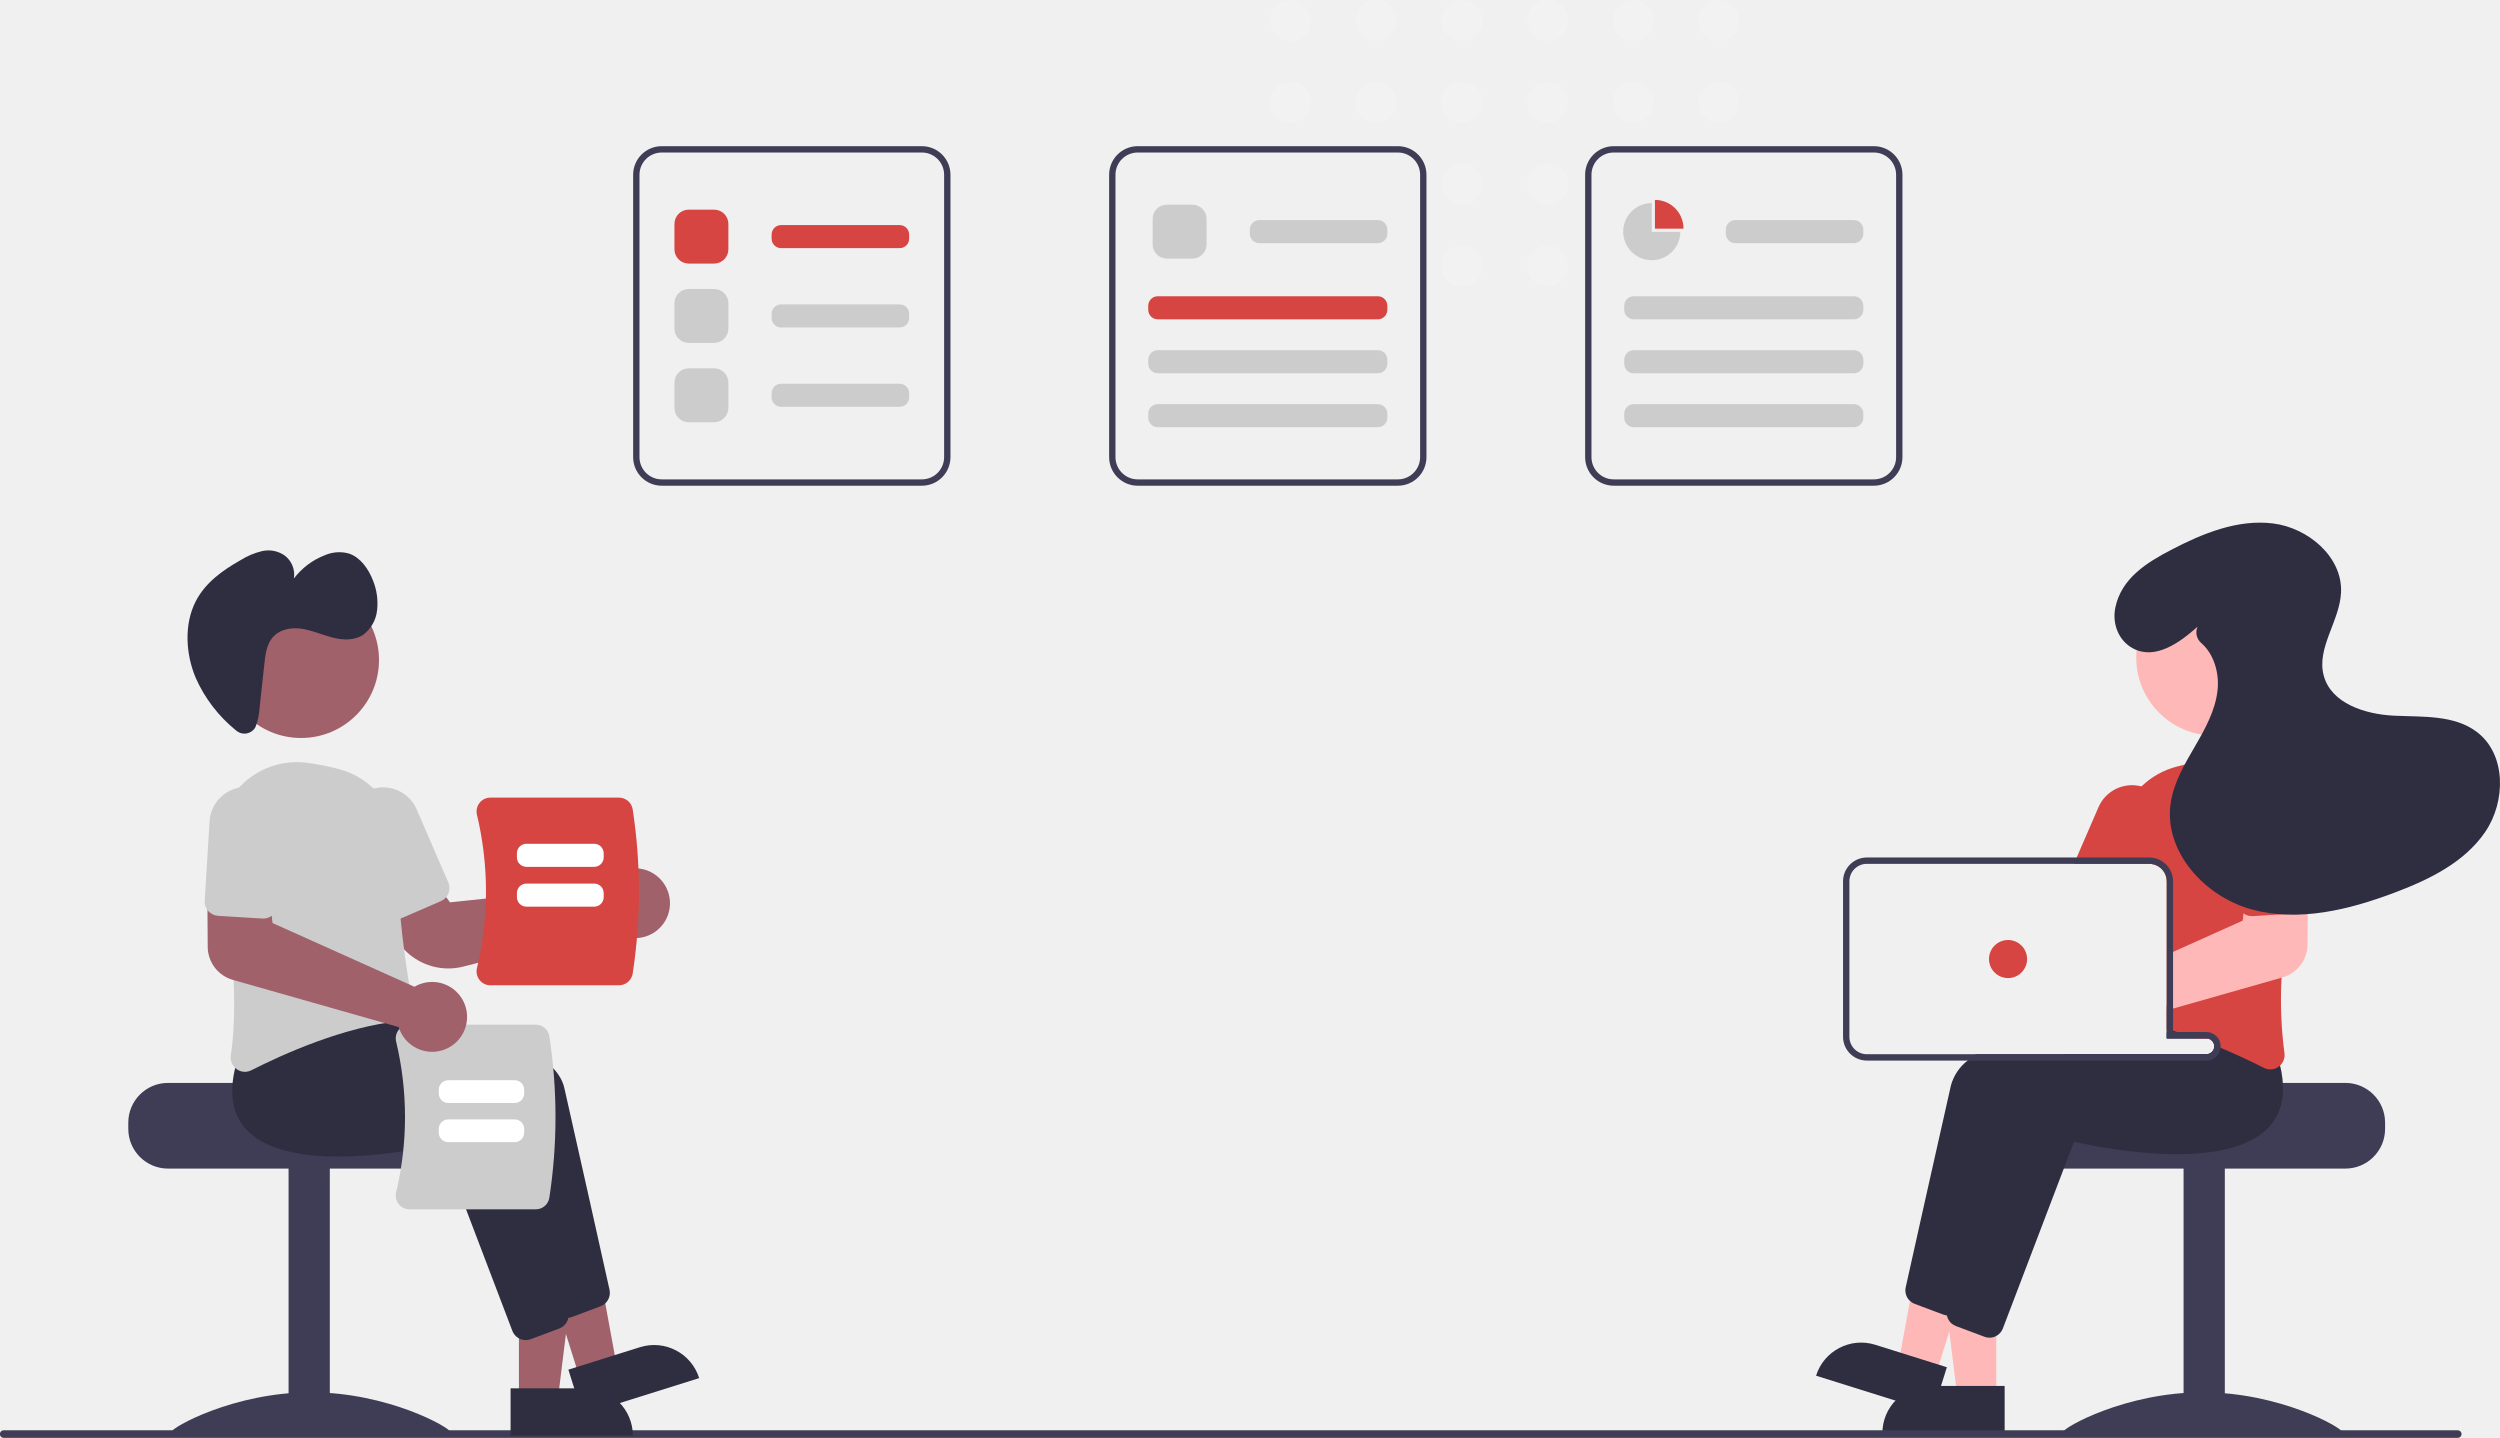
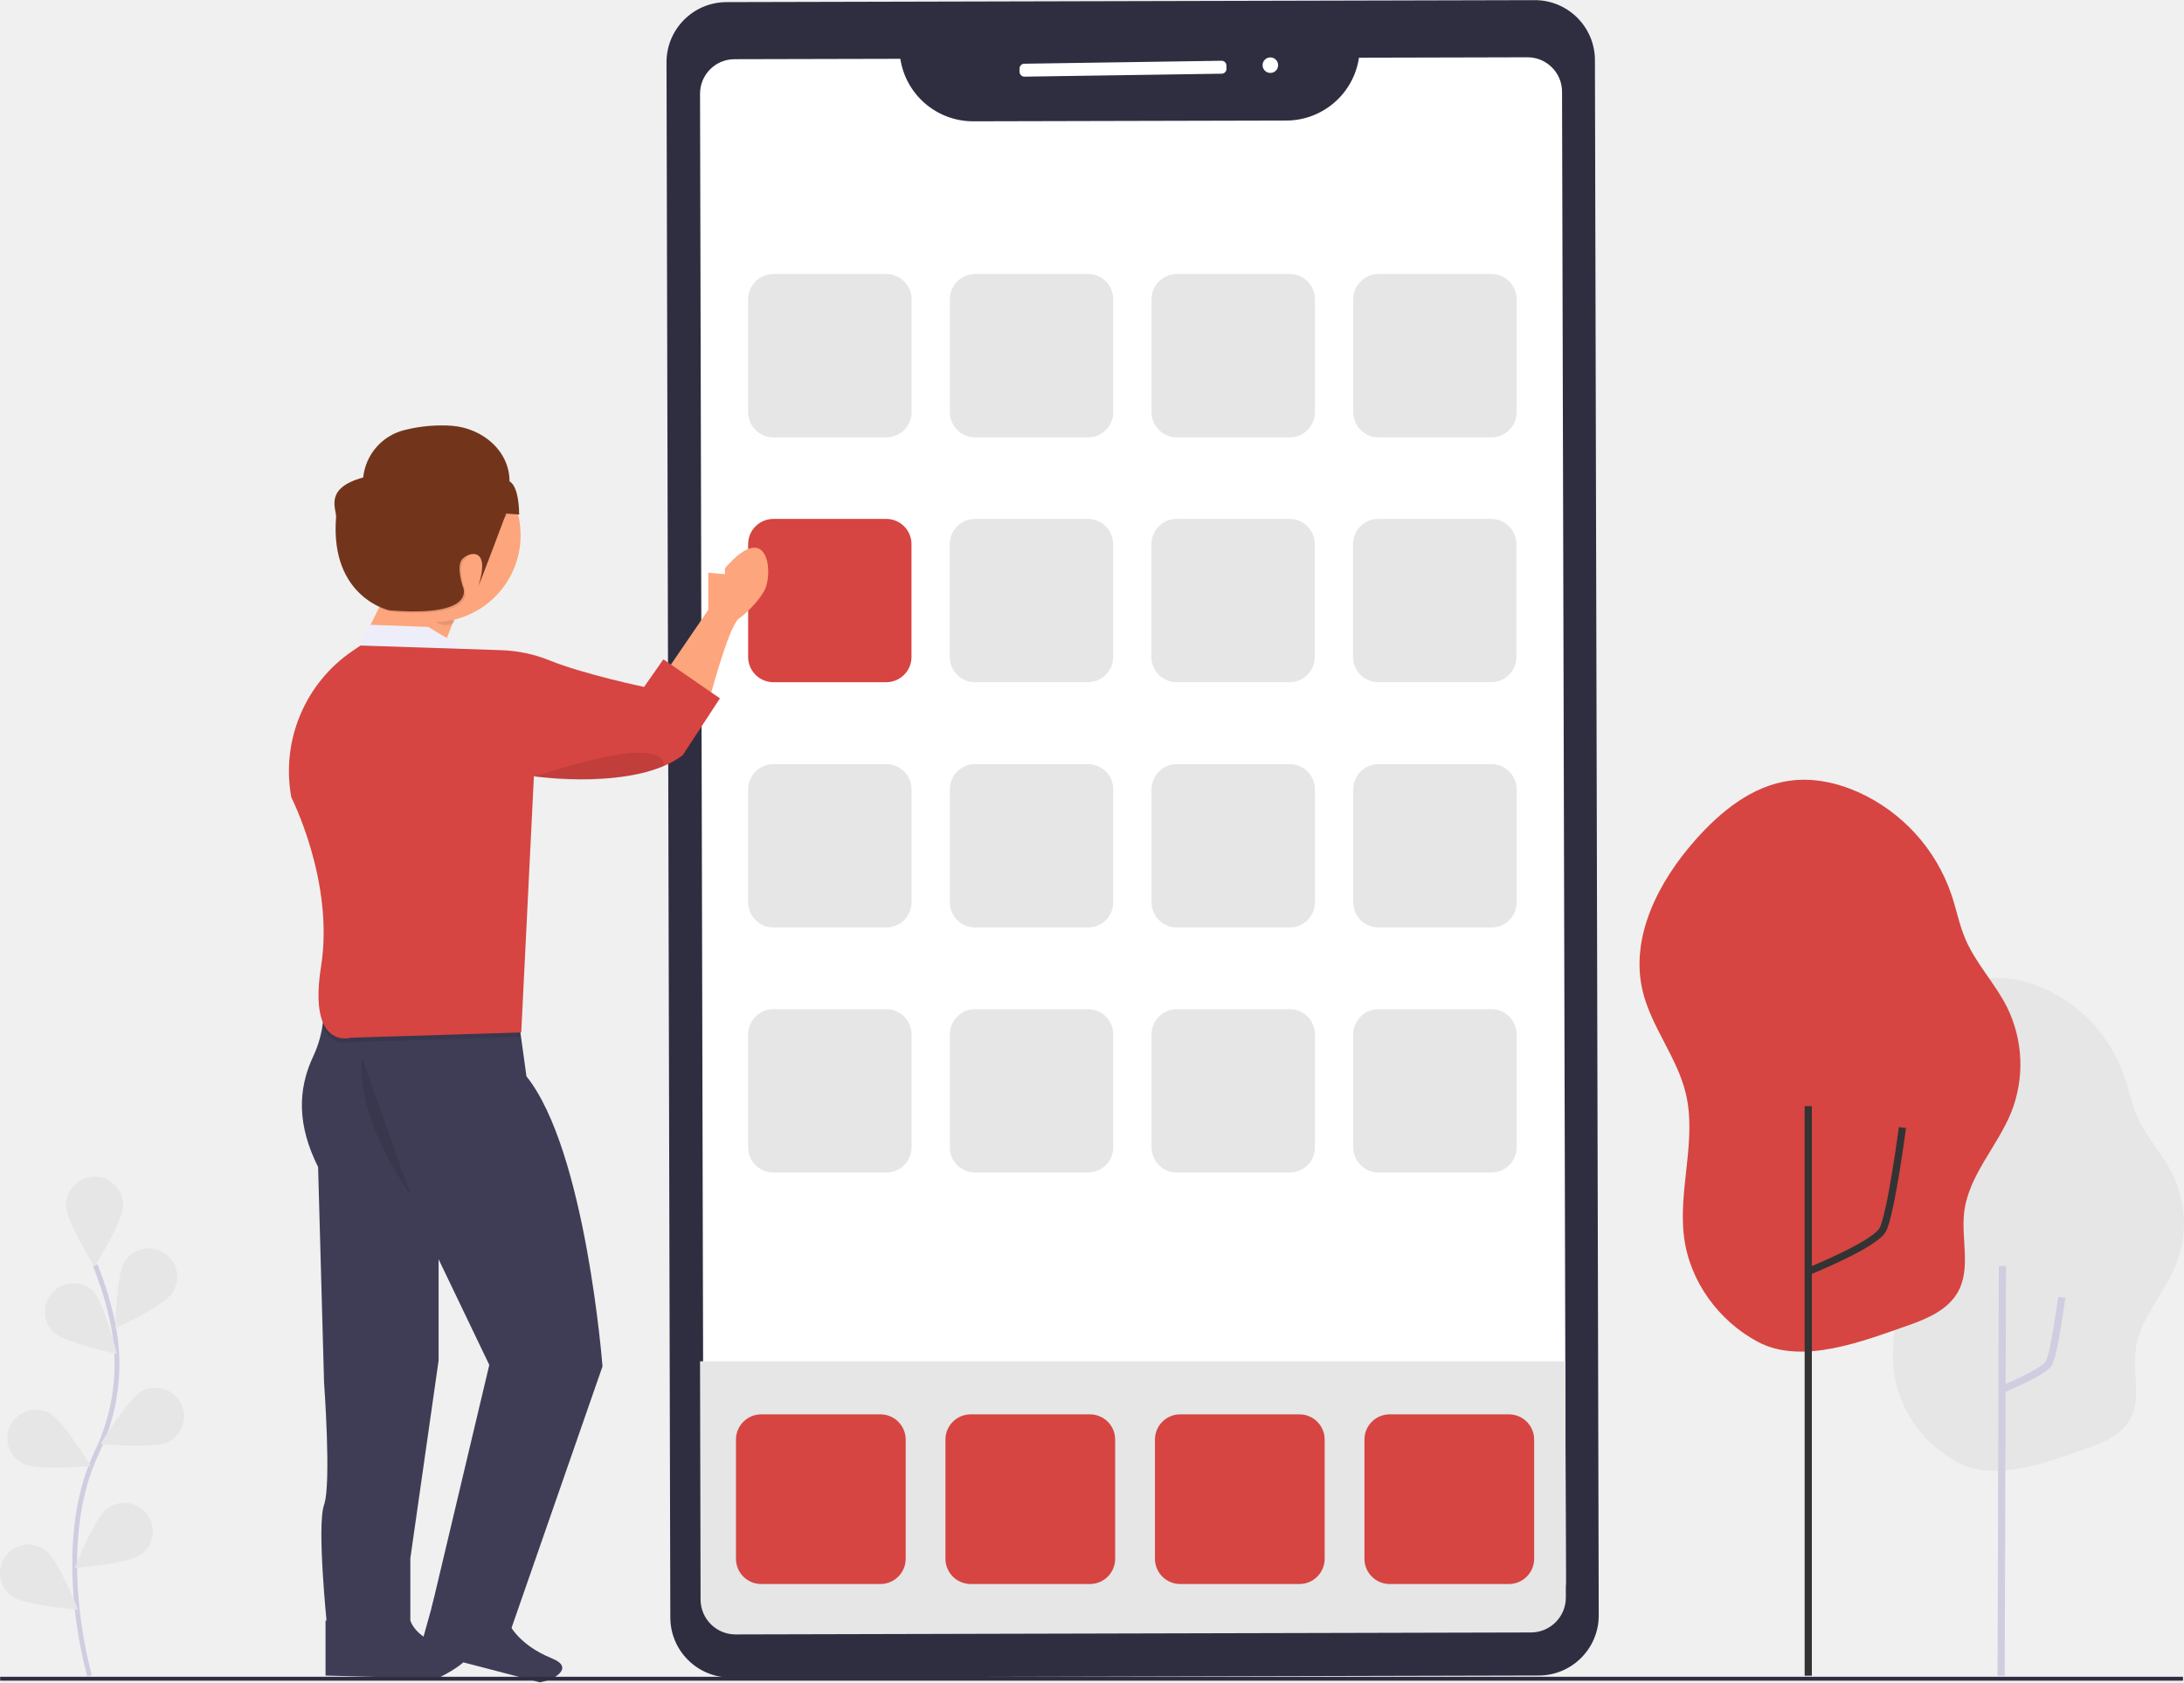
- <svg xmlns="http://www.w3.org/2000/svg" id="bf042621-51ff-4860-a13c-709397cb72f6" data-name="Layer 1" width="787.827" height="453.112" viewBox="0 0 787.827 453.112">
-   <circle cx="406.691" cy="6.467" r="6.467" fill="#f2f2f2" />
-   <circle cx="406.691" cy="32.24" r="6.467" fill="#f2f2f2" />
-   <circle cx="433.691" cy="6.467" r="6.467" fill="#f2f2f2" />
-   <circle cx="433.691" cy="32.24" r="6.467" fill="#f2f2f2" />
-   <circle cx="460.691" cy="6.467" r="6.467" fill="#f2f2f2" />
-   <circle cx="460.691" cy="32.24" r="6.467" fill="#f2f2f2" />
-   <circle cx="460.691" cy="58.013" r="6.467" fill="#f2f2f2" />
-   <circle cx="460.691" cy="83.787" r="6.467" fill="#f2f2f2" />
-   <circle cx="487.691" cy="6.467" r="6.467" fill="#f2f2f2" />
-   <circle cx="487.691" cy="32.24" r="6.467" fill="#f2f2f2" />
-   <circle cx="487.691" cy="58.013" r="6.467" fill="#f2f2f2" />
-   <circle cx="487.691" cy="83.787" r="6.467" fill="#f2f2f2" />
-   <circle cx="514.691" cy="6.467" r="6.467" fill="#f2f2f2" />
-   <circle cx="514.691" cy="32.24" r="6.467" fill="#f2f2f2" />
-   <circle cx="541.691" cy="6.467" r="6.467" fill="#f2f2f2" />
-   <circle cx="541.691" cy="32.24" r="6.467" fill="#f2f2f2" />
-   <path d="M945.2,564.702H897.191c0,1.38-49.48,2.5-49.48,2.5a12.86,12.86,0,0,0-2.11,2,12.41,12.41,0,0,0-2.9,8v2a12.505,12.505,0,0,0,12.5,12.5h90a12.511,12.511,0,0,0,12.5-12.5v-2A12.517,12.517,0,0,0,945.2,564.702Z" transform="translate(-206.0863 -223.444)" fill="#3f3d56" />
-   <rect x="688.109" y="367.762" width="13" height="84" fill="#3f3d56" />
-   <path d="M944.196,674.749c0,1.405-19.699.543-44,.543s-44,.861-44-.543,19.699-12.543,44-12.543S944.196,673.345,944.196,674.749Z" transform="translate(-206.0863 -223.444)" fill="#3f3d56" />
-   <polygon points="629.1 440.257 616.84 440.256 611.007 392.968 629.102 392.969 629.1 440.257" fill="#ffb8b8" />
-   <path d="M608.083,436.753h23.644a0,0,0,0,1,0,0v14.887a0,0,0,0,1,0,0H593.196a0,0,0,0,1,0,0v0A14.887,14.887,0,0,1,608.083,436.753Z" fill="#2f2e41" />
-   <polygon points="609.962 433.414 598.265 429.743 606.857 382.878 624.121 388.296 609.962 433.414" fill="#ffb8b8" />
-   <path d="M794.615,648.193h23.644a0,0,0,0,1,0,0v14.887a0,0,0,0,1,0,0H779.728a0,0,0,0,1,0,0v0A14.887,14.887,0,0,1,794.615,648.193Z" transform="translate(26.87877 -432.5975) rotate(17.42262)" fill="#2f2e41" />
-   <path d="M912.367,556.505a37.871,37.871,0,0,0-1.52-7.02l-2.29-2.88-5.96-7.48-.26.01c-.44.02-2.271.12-5.1.34h-.03c-1.75.14-3.89.32-6.32.55-.64.07-1.31.13-2,.2v10.44h12.5a2.504,2.504,0,0,1,2.48,2.18c.01.11.02.21.02.32a2.501,2.501,0,0,1-2.5,2.5h-72.6a28.406,28.406,0,0,0-2.66,2,14.882,14.882,0,0,0-5.25,7.86c-4.24,18.64-11.97,53.4-14.25,63.61a4.538,4.538,0,0,0,1.35,4.28,4.436,4.436,0,0,0,1.47.91l9.02,3.38a4.793,4.793,0,0,0,1.15.27c.05,0,.09.01.14.01a2.614,2.614,0,0,0,.28.01,4.532,4.532,0,0,0,4.21-2.9l7.12-18.68,10.97-28.8,4.34-11.39c5.03,1.18,47.23,10.52,61.36-4.53a16.068,16.068,0,0,0,3.24-5.11A20.802,20.802,0,0,0,912.367,556.505Z" transform="translate(-206.0863 -223.444)" fill="#2f2e41" />
-   <path d="M924.607,559.225c-.22-.89-.47-1.81-.76-2.74l-8.25-10.36-.26.01c-.521.03-2.99.16-6.78.47-4.3.36-10.31.94-17.06,1.85-.2.02-.41.05-.61.08-.66.09-1.33.18-2,.28v1.85h12.5a2.504,2.504,0,0,1,2.48,2.18c.01.11.02.21.02.32a2.501,2.501,0,0,1-2.5,2.5H857.207c-1.93.63-3.79,1.29-5.57,2-9.34,3.7-16.33,8.55-17.76,14.86-.48,2.12-1.01,4.45-1.57,6.93-2.08,9.22-4.61,20.51-6.9,30.77v.01c-.47,2.12-.94,4.18-1.39,6.18-1.91,8.6-3.53,15.89-4.39,19.72-.02.11-.04.21-.06.32v.02a4.667,4.667,0,0,0,.28,2.29l.01.01v.01a4.43,4.43,0,0,0,1.3,1.79,4.593,4.593,0,0,0,1.29.75l9.02,3.38a4.58,4.58,0,0,0,1.57.29,4.435,4.435,0,0,0,2.15-.55,4.501,4.501,0,0,0,2.06-2.35l19.42-50.96,3.01-7.91c5.03,1.18,47.23,10.51,61.36-4.53a16.891,16.891,0,0,0,4.48-11.07A29.686,29.686,0,0,0,924.607,559.225Z" transform="translate(-206.0863 -223.444)" fill="#2f2e41" />
-   <path d="M923.497,471.005c-.16-.19-.33-.38-.51-.56a24.472,24.472,0,0,0-20.97-7.39,79.362,79.362,0,0,0-9.91,1.95,24.981,24.981,0,0,0-11.18,6.27,24.414,24.414,0,0,0-7.41,18.2c.04,1.37.05,2.77.03,4.19,0,.66-.01,1.33-.02,2h9.86a5.32,5.32,0,0,1,1.27.15,5.511,5.511,0,0,1,4.23,5.35v46.52c.67.19,1.34.38,2,.58.21.07.41.13.61.19.23.07.46.14.68.21q3.045.945,5.95,2h3.26a2.504,2.504,0,0,1,2.48,2.18c.68.27,1.34.54,1.99.81,2.31.96,4.5,1.92,6.51,2.85,2.71,1.24,5.12,2.42,7.14,3.45a4.587,4.587,0,0,0,2.05.5,4.404,4.404,0,0,0,2.6-.86,5.531,5.531,0,0,0,.45-.37,4.505,4.505,0,0,0,1.37-3.98,128.087,128.087,0,0,1-.9-23.7c.28-6.65.88-13.47,1.66-20.06.42-3.57.89-7.07,1.38-10.44.47-3.22.97-6.31,1.46-9.23A24.607,24.607,0,0,0,923.497,471.005Z" transform="translate(-206.0863 -223.444)" fill="#d64541" />
-   <path d="M882.507,471.825a11.859,11.859,0,0,0-1.58-.55,11.499,11.499,0,0,0-13.54,6.53l-6.87,15.86-.86,2h23.73a5.32,5.32,0,0,1,1.27.15l.8-1.85,3.04-7.02A11.512,11.512,0,0,0,882.507,471.825Z" transform="translate(-206.0863 -223.444)" fill="#d64541" />
-   <circle cx="697.756" cy="207.242" r="24.561" fill="#ffb8b8" />
-   <path d="M928.117,501.045l-14.02.38-1.02,9.85-.23,2.28-21.96,9.86-2,.9v17.53l2-.57,6.32-1.8h.03l27.84-7.93.32-.09a10.879,10.879,0,0,0,7.86-10.35l.07-11.63.06-8.57Z" transform="translate(-206.0863 -223.444)" fill="#ffb8b8" />
-   <path d="M932.677,481.565a11.502,11.502,0,0,0-22.96,1.41l1.53,24.96a4.486,4.486,0,0,0,1.83,3.34,4.435,4.435,0,0,0,2.94.87l10.72-.66,3.25-.2a4.385,4.385,0,0,0,3.1-1.51,3.137,3.137,0,0,0,.24-.3,4.469,4.469,0,0,0,.88-2.96Z" transform="translate(-206.0863 -223.444)" fill="#d64541" />
-   <path d="M892.177,548.665h-1.29v-.13c-.66.09-1.33.18-2,.28v1.85h9.24Q895.217,549.615,892.177,548.665Zm0,0h-1.29v-.13c-.66.09-1.33.18-2,.28v1.85h9.24Q895.217,549.615,892.177,548.665Zm9.21,0h-10.5v-47.5a7.511,7.511,0,0,0-5.43-7.2,7.051,7.051,0,0,0-2.07-.3h-89a7.509,7.509,0,0,0-7.5,7.5v49a7.503,7.503,0,0,0,7.5,7.5h107a4.505,4.505,0,0,0,4.47-4.01,3.903,3.903,0,0,0,.03-.49A4.507,4.507,0,0,0,901.387,548.665Zm2.5,4.5a2.501,2.501,0,0,1-2.5,2.5h-107a5.503,5.503,0,0,1-5.5-5.5v-49a5.503,5.503,0,0,1,5.5-5.5h89a5.32,5.32,0,0,1,1.27.15,5.511,5.511,0,0,1,4.23,5.35v49.5h12.5a2.504,2.504,0,0,1,2.48,2.18C903.877,552.955,903.887,553.055,903.887,553.165Zm-11.71-4.5h-1.29v-.13c-.66.09-1.33.18-2,.28v1.85h9.24Q895.217,549.615,892.177,548.665Z" transform="translate(-206.0863 -223.444)" fill="#3f3d56" />
-   <circle cx="632.797" cy="302.223" r="6" fill="#d64541" />
-   <path d="M898.598,420.943c-5.705,5.096-13.354,10.566-20.339,6.833-4.587-2.452-6.629-7.828-5.558-12.917,1.926-9.152,9.838-14.097,17.499-18.095,9.959-5.197,20.949-9.729,32.1-8.378s22.047,10.566,21.521,21.787c-.423,9.024-7.792,17.442-5.459,26.169,2.348,8.783,13.008,12.184,22.089,12.631s19.077-.327,26.28,5.219c9.189,7.076,9.042,21.872,2.5,31.449s-17.588,14.966-28.439,19.063c-14.376,5.428-30.177,9.349-45.017,5.359s-27.83-18.227-25.654-33.439c.919-6.425,4.3-12.193,7.562-17.805s6.544-11.463,7.229-17.917c.571-5.379-1.138-11.316-5.105-14.781a4.437,4.437,0,0,1-1.256-5.067Z" transform="translate(-206.0863 -223.444)" fill="#2f2e41" />
-   <path d="M207.277,676.556H980.571a1.191,1.191,0,1,0,0-2.381H207.277a1.191,1.191,0,1,0,0,2.381Z" transform="translate(-206.0863 -223.444)" fill="#3f3d56" />
-   <path d="M246.516,577.202v2a12.511,12.511,0,0,0,12.5,12.5h90a12.505,12.505,0,0,0,12.5-12.5v-2a12.41,12.41,0,0,0-2.9-8,12.86,12.86,0,0,0-2.11-2s-49.48-1.12-49.48-2.5H259.016A12.517,12.517,0,0,0,246.516,577.202Z" transform="translate(-206.0863 -223.444)" fill="#3f3d56" />
-   <rect x="297.021" y="591.206" width="13" height="84" transform="translate(400.9559 1042.968) rotate(-180)" fill="#3f3d56" />
-   <path d="M260.021,674.749c0,1.405,19.699.543,44,.543s44,.861,44-.543-19.699-12.543-44-12.543S260.021,673.345,260.021,674.749Z" transform="translate(-206.0863 -223.444)" fill="#3f3d56" />
-   <polygon points="163.53 441.018 175.79 441.018 181.622 393.73 163.528 393.731 163.53 441.018" fill="#a0616a" />
-   <path d="M366.99,660.959h38.531a0,0,0,0,1,0,0v14.887a0,0,0,0,1,0,0H381.876a14.887,14.887,0,0,1-14.887-14.887v0A0,0,0,0,1,366.99,660.959Z" transform="translate(566.4541 1113.343) rotate(179.9974)" fill="#2f2e41" />
-   <polygon points="182.668 434.176 194.365 430.505 185.773 383.64 168.509 389.058 182.668 434.176" fill="#a0616a" />
-   <path d="M386.544,648.955h38.531a0,0,0,0,1,0,0V663.841a0,0,0,0,1,0,0H401.43a14.887,14.887,0,0,1-14.887-14.887v0a0,0,0,0,1,0,0Z" transform="translate(783.451 937.7315) rotate(162.5774)" fill="#2f2e41" />
-   <path d="M380.552,635.855,358.125,576.984c-5.031,1.182-47.227,10.519-61.359-4.528-4.843-5.157-5.788-12.629-2.808-22.208l8.248-10.364.256.014c3.118.164,76.435,4.273,81.461,26.389,4.238,18.645,11.977,53.405,14.247,63.615a4.516,4.516,0,0,1-2.814,5.184l-9.019,3.382a4.462,4.462,0,0,1-1.572.286A4.513,4.513,0,0,1,380.552,635.855Z" transform="translate(-206.0863 -223.444)" fill="#2f2e41" />
-   <path d="M367.552,642.855,345.125,583.984c-5.032,1.182-47.227,10.518-61.359-4.528-4.843-5.157-5.788-12.629-2.808-22.208l8.248-10.364.256.014c3.118.164,76.435,4.273,81.461,26.389,4.238,18.645,11.977,53.405,14.247,63.615a4.516,4.516,0,0,1-2.814,5.184l-9.019,3.382a4.462,4.462,0,0,1-1.572.286A4.513,4.513,0,0,1,367.552,642.855Z" transform="translate(-206.0863 -223.444)" fill="#2f2e41" />
-   <path d="M347.379,528.637a19.196,19.196,0,0,1-16.485-9.372l-7.123-12.066,16.929-9.253,7.188,9.856,48.774-5.139a10.559,10.559,0,0,1,.799-1.234h0a11.016,11.016,0,0,1,7.873-4.314,10.893,10.893,0,0,1,8.493,3.012A11.023,11.023,0,0,1,415.688,513.692a11.004,11.004,0,0,1-16.113,3.151,10.402,10.402,0,0,1-.823-.7l-46.715,11.911A18.837,18.837,0,0,1,347.379,528.637Z" transform="translate(-206.0863 -223.444)" fill="#a0616a" />
-   <path d="M280.641,560.356a4.507,4.507,0,0,1-1.819-4.349c2.782-18.343-.419-44.619-3.595-63.433A24.795,24.795,0,0,1,302.787,463.813a79.868,79.868,0,0,1,9.913,1.954h0a24.596,24.596,0,0,1,18.582,24.468c-.475,18.154,3.211,40.806,4.818,49.701a4.519,4.519,0,0,1-.834,3.511,4.392,4.392,0,0,1-3.095,1.75c-17.808,1.817-37.012,10.502-46.875,15.517a4.501,4.501,0,0,1-2.05.501A4.429,4.429,0,0,1,280.641,560.356Z" transform="translate(-206.0863 -223.444)" fill="#ccc" />
-   <path d="M328.712,513.045a4.471,4.471,0,0,1-2.474-2.397l-9.931-22.942a11.5,11.5,0,1,1,21.107-9.136l9.932,22.942a4.506,4.506,0,0,1-2.342,5.917l-12.848,5.562a4.469,4.469,0,0,1-3.444.055Z" transform="translate(-206.0863 -223.444)" fill="#ccc" />
-   <circle cx="94.873" cy="208.003" r="24.561" fill="#a0616a" />
-   <path d="M286.117,453.268a3.974,3.974,0,0,1-5.69.327,44.426,44.426,0,0,1-12.672-16.549c-3.193-7.611-3.661-16.899-.027-24.033,3.072-6.031,8.587-9.87,14.092-13.007a22.993,22.993,0,0,1,6.848-2.894,8.994,8.994,0,0,1,7.154,1.407,7.544,7.544,0,0,1,2.878,7.227,22.354,22.354,0,0,1,9.802-7.357,11.365,11.365,0,0,1,7.554-.506c3.536,1.18,6.153,4.75,7.609,8.586a19.141,19.141,0,0,1,1.255,9.264,11.129,11.129,0,0,1-4.269,7.671c-2.884,1.99-6.599,1.788-9.953.907s-6.609-2.374-10.021-2.79-7.194.486-9.227,3.53c-1.432,2.143-1.769,4.967-2.061,7.658l-1.519,13.999a18.548,18.548,0,0,1-1.278,5.84A3.251,3.251,0,0,1,286.117,453.268Z" transform="translate(-206.0863 -223.444)" fill="#2f2e41" />
-   <path d="M374.954,604.538H335.082a4.247,4.247,0,0,1-3.355-1.626,4.318,4.318,0,0,1-.807-3.705,102.328,102.328,0,0,0-0-47.525,4.319,4.319,0,0,1,.807-3.705,4.247,4.247,0,0,1,3.355-1.626h39.873a4.303,4.303,0,0,1,4.237,3.606,167.506,167.506,0,0,1,0,50.975A4.303,4.303,0,0,1,374.954,604.538Z" transform="translate(-206.0863 -223.444)" fill="#ccc" />
-   <path d="M344.352,568.028v-1.172a3.003,3.003,0,0,1,3-3h20.924a3.003,3.003,0,0,1,3,3v1.172a3.003,3.003,0,0,1-3,3H347.352A3.003,3.003,0,0,1,344.352,568.028Z" transform="translate(-206.0863 -223.444)" fill="#fff" />
-   <path d="M344.352,580.373v-1.172a3.003,3.003,0,0,1,3-3h20.924a3.003,3.003,0,0,1,3,3v1.172a3.003,3.003,0,0,1-3,3H347.352A3.003,3.003,0,0,1,344.352,580.373Z" transform="translate(-206.0863 -223.444)" fill="#fff" />
-   <path d="M357.214,532.285a4.391,4.391,0,0,1-.821-3.766,104.001,104.001,0,0,0-0-48.306,4.392,4.392,0,0,1,.821-3.766,4.318,4.318,0,0,1,3.41-1.652H401.152a4.373,4.373,0,0,1,4.307,3.665,170.239,170.239,0,0,1,0,51.813,4.373,4.373,0,0,1-4.307,3.665H360.625A4.318,4.318,0,0,1,357.214,532.285Z" transform="translate(-206.0863 -223.444)" fill="#d64541" />
-   <path d="M393.331,496.617H371.982a3.003,3.003,0,0,1-3-3v-1.274a3.003,3.003,0,0,1,3-3h21.349a3.003,3.003,0,0,1,3,3v1.274A3.003,3.003,0,0,1,393.331,496.617Z" transform="translate(-206.0863 -223.444)" fill="#fff" />
-   <path d="M393.331,509.164H371.982a3.003,3.003,0,0,1-3-3V504.89a3.003,3.003,0,0,1,3-3h21.349a3.003,3.003,0,0,1,3,3V506.164A3.003,3.003,0,0,1,393.331,509.164Z" transform="translate(-206.0863 -223.444)" fill="#fff" />
-   <path d="M338.619,554.283a11.019,11.019,0,0,1-6.534-6.158,10.259,10.259,0,0,1-.359-1.019l-52.322-14.893a10.88,10.88,0,0,1-7.861-10.343l-.128-20.202,19.286.516,1.257,12.134L336.699,534.406a10.567,10.567,0,0,1,1.312-.665h0a11.01,11.01,0,1,1,.609,20.541Z" transform="translate(-206.0863 -223.444)" fill="#a0616a" />
-   <path d="M271.716,510.538a4.471,4.471,0,0,1-1.12-3.258l1.534-24.953a11.5,11.5,0,1,1,22.956,1.412L293.552,508.692a4.506,4.506,0,0,1-4.768,4.215l-13.974-.859a4.469,4.469,0,0,1-3.095-1.511Z" transform="translate(-206.0863 -223.444)" fill="#ccc" />
-   <path d="M496.608,376.508h-82a9.01,9.01,0,0,1-9-9v-89a9.01,9.01,0,0,1,9-9h82a9.01,9.01,0,0,1,9,9v89A9.01,9.01,0,0,1,496.608,376.508Zm-82-105a7.008,7.008,0,0,0-7,7v89a7.008,7.008,0,0,0,7,7h82a7.008,7.008,0,0,0,7-7v-89a7.008,7.008,0,0,0-7-7Z" transform="translate(-206.0863 -223.444)" fill="#3f3d56" />
-   <path d="M646.608,376.508h-82a9.01,9.01,0,0,1-9-9v-89a9.01,9.01,0,0,1,9-9h82a9.01,9.01,0,0,1,9,9v89A9.01,9.01,0,0,1,646.608,376.508Zm-82-105a7.008,7.008,0,0,0-7,7v89a7.008,7.008,0,0,0,7,7h82a7.008,7.008,0,0,0,7-7v-89a7.008,7.008,0,0,0-7-7Z" transform="translate(-206.0863 -223.444)" fill="#3f3d56" />
-   <path d="M431.123,306.508h-8a4.505,4.505,0,0,1-4.5-4.5v-8a4.505,4.505,0,0,1,4.5-4.5h8a4.505,4.505,0,0,1,4.5,4.5v8A4.505,4.505,0,0,1,431.123,306.508Z" transform="translate(-206.0863 -223.444)" fill="#d64541" />
-   <path d="M431.123,331.508h-8a4.505,4.505,0,0,1-4.5-4.5v-8a4.505,4.505,0,0,1,4.5-4.5h8a4.505,4.505,0,0,1,4.5,4.5v8A4.505,4.505,0,0,1,431.123,331.508Z" transform="translate(-206.0863 -223.444)" fill="#ccc" />
-   <path d="M489.593,301.645H452.244a3.003,3.003,0,0,1-3-3v-1.274a3.003,3.003,0,0,1,3-3h37.349a3.003,3.003,0,0,1,3,3v1.274A3.003,3.003,0,0,1,489.593,301.645Z" transform="translate(-206.0863 -223.444)" fill="#d64541" />
-   <path d="M581.813,304.939h-8a4.505,4.505,0,0,1-4.5-4.5v-8a4.505,4.505,0,0,1,4.5-4.5h8a4.505,4.505,0,0,1,4.5,4.5v8A4.505,4.505,0,0,1,581.813,304.939Z" transform="translate(-206.0863 -223.444)" fill="#ccc" />
-   <path d="M640.283,300.076H602.934a3.003,3.003,0,0,1-3-3v-1.274a3.003,3.003,0,0,1,3-3h37.349a3.003,3.003,0,0,1,3,3v1.274A3.003,3.003,0,0,1,640.283,300.076Z" transform="translate(-206.0863 -223.444)" fill="#ccc" />
-   <path d="M640.283,324.076H570.934a3.003,3.003,0,0,1-3-3v-1.274a3.003,3.003,0,0,1,3-3h69.349a3.003,3.003,0,0,1,3,3v1.274A3.003,3.003,0,0,1,640.283,324.076Z" transform="translate(-206.0863 -223.444)" fill="#d64541" />
-   <path d="M640.283,341.076H570.934a3.003,3.003,0,0,1-3-3v-1.274a3.003,3.003,0,0,1,3-3h69.349a3.003,3.003,0,0,1,3,3v1.274A3.003,3.003,0,0,1,640.283,341.076Z" transform="translate(-206.0863 -223.444)" fill="#ccc" />
-   <path d="M640.283,358.076H570.934a3.003,3.003,0,0,1-3-3v-1.274a3.003,3.003,0,0,1,3-3h69.349a3.003,3.003,0,0,1,3,3v1.274A3.003,3.003,0,0,1,640.283,358.076Z" transform="translate(-206.0863 -223.444)" fill="#ccc" />
-   <path d="M796.608,376.508h-82a9.01,9.01,0,0,1-9-9v-89a9.01,9.01,0,0,1,9-9h82a9.01,9.01,0,0,1,9,9v89A9.01,9.01,0,0,1,796.608,376.508Zm-82-105a7.008,7.008,0,0,0-7,7v89a7.008,7.008,0,0,0,7,7h82a7.008,7.008,0,0,0,7-7v-89a7.008,7.008,0,0,0-7-7Z" transform="translate(-206.0863 -223.444)" fill="#3f3d56" />
-   <path d="M790.283,300.076H752.934a3.003,3.003,0,0,1-3-3v-1.274a3.003,3.003,0,0,1,3-3h37.349a3.003,3.003,0,0,1,3,3v1.274A3.003,3.003,0,0,1,790.283,300.076Z" transform="translate(-206.0863 -223.444)" fill="#ccc" />
-   <path d="M790.283,324.076H720.934a3.003,3.003,0,0,1-3-3v-1.274a3.003,3.003,0,0,1,3-3h69.349a3.003,3.003,0,0,1,3,3v1.274A3.003,3.003,0,0,1,790.283,324.076Z" transform="translate(-206.0863 -223.444)" fill="#ccc" />
-   <path d="M790.283,341.076H720.934a3.003,3.003,0,0,1-3-3v-1.274a3.003,3.003,0,0,1,3-3h69.349a3.003,3.003,0,0,1,3,3v1.274A3.003,3.003,0,0,1,790.283,341.076Z" transform="translate(-206.0863 -223.444)" fill="#ccc" />
-   <path d="M790.283,358.076H720.934a3.003,3.003,0,0,1-3-3v-1.274a3.003,3.003,0,0,1,3-3h69.349a3.003,3.003,0,0,1,3,3v1.274A3.003,3.003,0,0,1,790.283,358.076Z" transform="translate(-206.0863 -223.444)" fill="#ccc" />
-   <path d="M489.593,326.645H452.244a3.003,3.003,0,0,1-3-3v-1.274a3.003,3.003,0,0,1,3-3h37.349a3.003,3.003,0,0,1,3,3v1.274A3.003,3.003,0,0,1,489.593,326.645Z" transform="translate(-206.0863 -223.444)" fill="#ccc" />
-   <path d="M431.123,356.508h-8a4.505,4.505,0,0,1-4.5-4.5v-8a4.505,4.505,0,0,1,4.5-4.5h8a4.505,4.505,0,0,1,4.5,4.5v8A4.505,4.505,0,0,1,431.123,356.508Z" transform="translate(-206.0863 -223.444)" fill="#ccc" />
-   <path d="M489.593,351.645H452.244a3.003,3.003,0,0,1-3-3v-1.274a3.003,3.003,0,0,1,3-3h37.349a3.003,3.003,0,0,1,3,3v1.274A3.003,3.003,0,0,1,489.593,351.645Z" transform="translate(-206.0863 -223.444)" fill="#ccc" />
-   <path d="M736.605,295.508c0-.023.003-.045.003-.068a9,9,0,0,0-9-9v9.068Z" transform="translate(-206.0863 -223.444)" fill="#d64541" />
-   <path d="M726.608,296.508V287.439a9,9,0,1,0,8.997,9.068Z" transform="translate(-206.0863 -223.444)" fill="#ccc" />
+ <svg xmlns="http://www.w3.org/2000/svg" width="908.062" height="699.657" viewBox="0 0 908.062 699.657">
+   <g id="Group_19" data-name="Group 19" transform="translate(-169.938 -93)">
+     <g id="Group_17" data-name="Group 17" transform="translate(97.619 160.674)">
+       <path id="Path_125" data-name="Path 125" d="M844.4,334.856c-2.19-17.165,4.67-34.834.592-51.639-3.137-12.981-12.43-23.819-15.484-36.823-4.487-19.273,5.777-39.066,18.876-53.864,9.009-10.2,20.315-19.456,33.793-21.309,8.322-1.184,16.875.645,24.558,4.037a62.311,62.311,0,0,1,33.5,36.8c1.776,5.268,2.8,10.779,4.984,15.887,3.759,8.8,10.655,15.9,14.946,24.464a46.418,46.418,0,0,1,1.557,37.533c-4.966,12.395-15.39,22.765-16.929,36.03-1.119,9.559,2.468,20.03-2.19,28.453-3.516,6.357-10.755,9.565-17.609,11.969-15.928,5.54-38.22,14.537-54.2,5.972C856.817,364.878,846.429,350.7,844.4,334.856Z" transform="translate(15.425 168.14)" fill="#e6e6e6" />
+       <path id="Path_126" data-name="Path 126" d="M931,419.877s17.481-7.052,19.685-11.019,5.289-27.328,5.289-27.328" transform="translate(-26.427 90.318)" fill="none" stroke="#d0cde1" stroke-miterlimit="10" stroke-width="3" />
+       <line id="Line_2" data-name="Line 2" y1="170.4" x2="0.533" transform="translate(904.348 458.826)" fill="none" stroke="#d0cde1" stroke-miterlimit="10" stroke-width="3" />
+       <path id="Path_173" data-name="Path 173" d="M846.958,361.09c-2.54-19.911,5.417-40.406.687-59.9-3.639-15.057-14.419-27.629-17.961-42.713-5.2-22.356,6.7-45.316,21.9-62.481,10.45-11.83,23.564-22.569,39.2-24.718,9.654-1.373,19.575.748,28.487,4.683a72.279,72.279,0,0,1,38.862,42.686c2.06,6.111,3.248,12.5,5.781,18.428,4.36,10.21,12.359,18.449,17.337,28.377a53.843,53.843,0,0,1,1.806,43.537c-5.76,14.377-17.852,26.407-19.637,41.793-1.3,11.089,2.863,23.235-2.54,33-4.078,7.374-12.476,11.1-20.426,13.883-18.476,6.427-44.334,16.863-62.872,6.928C861.356,395.914,849.307,379.47,846.958,361.09Z" transform="translate(-74.443 85.754)" fill="#d64541" />
+       <line id="Line_3" data-name="Line 3" y1="236.877" transform="translate(824.155 392.349)" fill="none" stroke="#333" stroke-miterlimit="10" stroke-width="3" />
+       <path id="Path_174" data-name="Path 174" d="M931,441.264s27.231-10.986,30.664-17.165S969.9,381.53,969.9,381.53" transform="translate(-106.584 19.731)" fill="none" stroke="#333" stroke-miterlimit="10" stroke-width="3" />
+     </g>
+     <g id="Group_18" data-name="Group 18" transform="translate(94.149 -64.901)">
+       <path id="Path_102" data-name="Path 102" d="M442.22,351" transform="translate(-13.561 28.063)" fill="none" />
+       <rect id="Rectangle_50" data-name="Rectangle 50" width="386.018" height="696.763" rx="25" transform="translate(352.851 158.843) rotate(-0.14)" fill="#2f2e41" />
+       <path id="Path_122" data-name="Path 122" d="M795.818,756.813a14.349,14.349,0,0,1-14.293,14.394l-329.839.8a14.349,14.349,0,0,1-14.369-14.319l-.226-96.917L435.83,138.2a14.349,14.349,0,0,1,14.293-14.395l68.986-.162a30.619,30.619,0,0,0,30.181,25.992l130.34-.313A30.63,30.63,0,0,0,709.8,123.183l70.064-.173a14.349,14.349,0,0,1,14.368,14.319l1.347,523.442Z" transform="translate(-68.979 58.714)" fill="#fff" />
+       <path id="Path_123" data-name="Path 123" d="M796.987,719.062a14.529,14.529,0,0,1-14.343,14.7l-331,.816a14.525,14.525,0,0,1-14.419-14.62L437,621H796.75Z" transform="translate(-70.149 103.055)" fill="#e6e6e6" />
+       <rect id="Rectangle_51" data-name="Rectangle 51" width="86.022" height="5.38" rx="2" transform="translate(499.666 184.429) rotate(-0.86)" fill="#fff" />
+       <circle id="Ellipse_2" data-name="Ellipse 2" cx="3.231" cy="3.231" r="3.231" transform="translate(600.697 181.821) rotate(-0.86)" fill="#fff" />
+       <g id="Group_11" data-name="Group 11" transform="translate(386.852 271.864)">
+         <rect id="Rectangle_52" data-name="Rectangle 52" width="67.941" height="67.941" rx="10.5" transform="translate(0 0)" fill="#e6e6e6" />
+         <rect id="Rectangle_53" data-name="Rectangle 53" width="67.941" height="67.941" rx="10.5" transform="translate(83.865 0)" fill="#e6e6e6" />
+         <rect id="Rectangle_54" data-name="Rectangle 54" width="67.941" height="67.941" rx="10.5" transform="translate(167.73 0)" fill="#e6e6e6" />
+         <rect id="Rectangle_55" data-name="Rectangle 55" width="67.941" height="67.941" rx="10.5" transform="translate(251.595 0)" fill="#e6e6e6" />
+       </g>
+       <rect id="Rectangle_56" data-name="Rectangle 56" width="67.917" height="67.917" rx="10.5" transform="translate(386.852 373.708)" fill="#d64541" />
+       <rect id="Rectangle_57" data-name="Rectangle 57" width="67.917" height="67.917" rx="10.5" transform="translate(470.686 373.708)" fill="#e6e6e6" />
+       <rect id="Rectangle_58" data-name="Rectangle 58" width="67.917" height="67.917" rx="10.5" transform="translate(554.521 373.708)" fill="#e6e6e6" />
+       <rect id="Rectangle_59" data-name="Rectangle 59" width="67.917" height="67.917" rx="10.5" transform="translate(638.355 373.708)" fill="#e6e6e6" />
+       <g id="Group_12" data-name="Group 12" transform="translate(386.852 475.687)">
+         <rect id="Rectangle_60" data-name="Rectangle 60" width="67.941" height="67.941" rx="10.5" fill="#e6e6e6" />
+         <rect id="Rectangle_61" data-name="Rectangle 61" width="67.941" height="67.941" rx="10.5" transform="translate(83.865)" fill="#e6e6e6" />
+         <rect id="Rectangle_62" data-name="Rectangle 62" width="67.941" height="67.941" rx="10.5" transform="translate(167.73)" fill="#e6e6e6" />
+         <rect id="Rectangle_63" data-name="Rectangle 63" width="67.941" height="67.941" rx="10.5" transform="translate(251.595)" fill="#e6e6e6" />
+       </g>
+       <g id="Group_13" data-name="Group 13" transform="translate(386.852 577.599)">
+         <rect id="Rectangle_64" data-name="Rectangle 64" width="67.941" height="67.941" rx="10.5" transform="translate(0 0)" fill="#e6e6e6" />
+         <rect id="Rectangle_65" data-name="Rectangle 65" width="67.941" height="67.941" rx="10.5" transform="translate(83.865 0)" fill="#e6e6e6" />
+         <rect id="Rectangle_66" data-name="Rectangle 66" width="67.941" height="67.941" rx="10.5" transform="translate(167.73 0)" fill="#e6e6e6" />
+         <rect id="Rectangle_67" data-name="Rectangle 67" width="67.941" height="67.941" rx="10.5" transform="translate(251.595 0)" fill="#e6e6e6" />
+       </g>
+       <g id="Group_15" data-name="Group 15" transform="translate(381.787 746.106)">
+         <rect id="Rectangle_72" data-name="Rectangle 72" width="70.564" height="70.564" rx="10.5" transform="translate(0 0)" fill="#d64541" />
+         <rect id="Rectangle_73" data-name="Rectangle 73" width="70.564" height="70.564" rx="10.5" transform="translate(87.102 0)" fill="#d64541" />
+         <rect id="Rectangle_74" data-name="Rectangle 74" width="70.564" height="70.564" rx="10.5" transform="translate(174.205 0)" fill="#d64541" />
+         <rect id="Rectangle_75" data-name="Rectangle 75" width="70.564" height="70.564" rx="10.5" transform="translate(261.307 0)" fill="#d64541" />
+       </g>
+     </g>
+     <g id="Group_16" data-name="Group 16" transform="translate(-124.287 259.103)">
+       <path id="Path_159" data-name="Path 159" d="M481.177,321.568v15.466l-18.427,27,18.427,11.994s8.19-31.554,12.606-35.268c0,0,6.935-4.948,10.709-11.753s1.887-30.32-16.389-9.284V322.2Z" transform="translate(107.537 -249.498)" fill="#fda57d" />
+       <path id="Path_160" data-name="Path 160" d="M334.931,358.353l7.3-14.593a2.7,2.7,0,0,1,2.278-1.5l27.71-1.415a2.7,2.7,0,0,1,2.66,3.673L367.73,363a2.7,2.7,0,0,1-2.76,1.716l-27.851-2.479a2.7,2.7,0,0,1-2.188-3.884Z" transform="translate(110.232 -258.39)" fill="#fda57d" />
+       <path id="Path_161" data-name="Path 161" d="M196.1,253.4l-4.707,13.8,48.335-1.736-18.567-11.14Z" transform="translate(251.113 -159.699)" fill="#edeef9" />
+       <path id="Path_163" data-name="Path 163" d="M317.75,502.32a45.977,45.977,0,0,1-3.262,28.323c-6.8,14.232-6.8,29.106,1.857,46.408l2.479,89.725s3.091,42.083,0,50.744,1.214,50.132,1.214,50.132h34.656V739.8l11.753-82.3V615.41l21.076,43.939L363.435,760.838l31.554,13,39.6-113.863s-6.865-89.725-31.615-120.658l-4.657-33.732Z" transform="translate(110.141 -257.802)" fill="#3f3d56" />
+       <path id="Path_164" data-name="Path 164" d="M319.4,789.583V766.69h35.268s2.479,9.284,18.567,11.14-7.427,13-7.427,13Z" transform="translate(110.177 -258.84)" fill="#3f3d56" />
+       <path id="Path_165" data-name="Path 165" d="M357.36,775.38,363.5,753.3l30.537,9.7s3.336,9.373,18.34,15.475c10.218,4.156-.913,8.935-.913,8.935l-4.017,1.037Z" transform="translate(111.315 -254.889)" fill="#3f3d56" />
+       <path id="Path_166" data-name="Path 166" d="M398.292,507.432,317.71,504.17a45.083,45.083,0,0,1,.612,14.613c3.683,8.671,11.592,6.3,11.592,6.3l70.506-2.168Z" transform="translate(110.17 -257.796)" opacity="0.1" />
+       <path id="Path_167" data-name="Path 167" d="M334,360.68l-3.212,2.178a60.459,60.459,0,0,0-25.563,60.961h0s17.945,35.127,12.375,70.255,12.375,29.708,12.375,29.708L400.83,521.6l5.259-106.536s42.695,6.072,61.884-8.782L483.44,382.65l-23.515-16.229L451.9,377.9s-25.2-5.319-39.042-10.94a59.124,59.124,0,0,0-20.294-4.346Z" transform="translate(110.121 -258.318)" fill="#d64541" />
+       <path id="Path_168" data-name="Path 168" d="M334.511,531.47s-4.336,21.659,20.424,57.549" transform="translate(110.23 -257.696)" opacity="0.1" />
+       <path id="Path_169" data-name="Path 169" d="M406,414.976s29.7-9.9,42.695-9.9,10.829,5.61,10.829,5.61S438.829,419.924,406,414.976Z" transform="translate(110.492 -258.156)" opacity="0.1" />
+       <path id="Path_170" data-name="Path 170" d="M372.516,342.1l-11.823,1.415c-.371,0-.713.512-.913,1.244,2.6,4.687,5.851,7.477,9.384,7.477a7.3,7.3,0,0,0,3.583-1l.9-5.47C373.951,343.947,373.349,342,372.516,342.1Z" transform="translate(110.324 -258.386)" opacity="0.1" />
+       <circle id="Ellipse_3" data-name="Ellipse 3" cx="36.091" cy="36.091" r="36.091" transform="translate(438.499 20.425)" fill="#fda57d" />
+       <path id="Path_171" data-name="Path 171" d="M395.1,294.729h0l-1.847,1.666a6.243,6.243,0,0,0,1.817,10.368h0s-16.169,16.169-18.417,19.17.371,10.9.371,10.9,7.146,13.158-30.45,10.147c0,0-24.81-5.259-22.18-38.72.261-3.352-5.259-12.044,11.281-16.54h0a22.763,22.763,0,0,1,17.433-19.772,63.1,63.1,0,0,1,19.571-1.716A24.569,24.569,0,0,1,395.1,294.729Z" transform="translate(110.192 -258.648)" opacity="0.1" />
+       <path id="Path_172" data-name="Path 172" d="M395.884,292.764h0s3.834,1.184,4.015,13.76l-5.45-.371s-12.606,33.722-11.281,29.326c4.888-16.169-4.888-13.158-7.146-10.147s.371,10.9.371,10.9,7.146,13.158-30.45,10.147c0,0-24.81-5.259-22.18-38.72.261-3.352-5.259-12.044,11.281-16.54h0a22.763,22.763,0,0,1,17.4-19.782,63.1,63.1,0,0,1,19.571-1.716C384.744,270.694,395.884,280.038,395.884,292.764Z" transform="translate(110.19 -258.65)" fill="#72351c" />
+     </g>
+     <path id="Path_142" data-name="Path 142" d="M987.06,737.56s-15.76-53.5,3-92.88a84.511,84.511,0,0,0,6.83-53,142.133,142.133,0,0,0-7.51-24.88" transform="translate(-779.879 52.35)" fill="none" stroke="#d0cde1" stroke-miterlimit="10" stroke-width="2" />
+     <path id="Path_143" data-name="Path 143" d="M1001,541.88c0,6.56-11.87,25.57-11.87,25.57s-11.87-19-11.87-25.57a11.875,11.875,0,0,1,23.75,0Z" transform="translate(-779.879 52.35)" fill="#e6e6e6" />
+     <path id="Path_144" data-name="Path 144" d="M1020.61,578.2c-3.56,5.5-23.86,15-23.86,15s.37-22.41,3.93-27.92a11.873,11.873,0,0,1,19.93,12.91Z" transform="translate(-778.879 52.35)" fill="#e6e6e6" />
+     <path id="Path_145" data-name="Path 145" d="M1019.76,640.27c-5.85,3-28.18.91-28.18.91s11.63-19.16,17.49-22.12a11.871,11.871,0,0,1,10.69,21.2Z" transform="translate(-779.879 52.35)" fill="#e6e6e6" />
+     <path id="Path_146" data-name="Path 146" d="M1008.53,687.09c-5.27,3.9-27.62,5.66-27.62,5.66s8.23-20.85,13.5-24.75a11.872,11.872,0,1,1,14.12,19.09Z" transform="translate(-779.879 52.35)" fill="#e6e6e6" />
+     <path id="Path_147" data-name="Path 147" d="M971.82,594.49c4.7,4.57,26.62,9.3,26.62,9.3s-5.37-21.77-10.07-26.33a11.87,11.87,0,0,0-16.55,17Z" transform="translate(-779.879 52.35)" fill="#e6e6e6" />
+     <path id="Path_148" data-name="Path 148" d="M959.39,649.41c5.85,3,28.18.91,28.18.91s-11.63-19.16-17.49-22.12a11.871,11.871,0,1,0-10.69,21.2Z" transform="translate(-779.879 52.35)" fill="#e6e6e6" />
+     <path id="Path_149" data-name="Path 149" d="M954.63,704.44c5.27,3.9,27.62,5.66,27.62,5.66s-8.23-20.85-13.5-24.75a11.872,11.872,0,1,0-14.12,19.09Z" transform="translate(-779.879 52.35)" fill="#e6e6e6" />
+     <rect id="Rectangle_22" data-name="Rectangle 22" width="907.576" height="1.627" transform="translate(170 790.34)" fill="#2f2e41" />
+   </g>
</svg>
